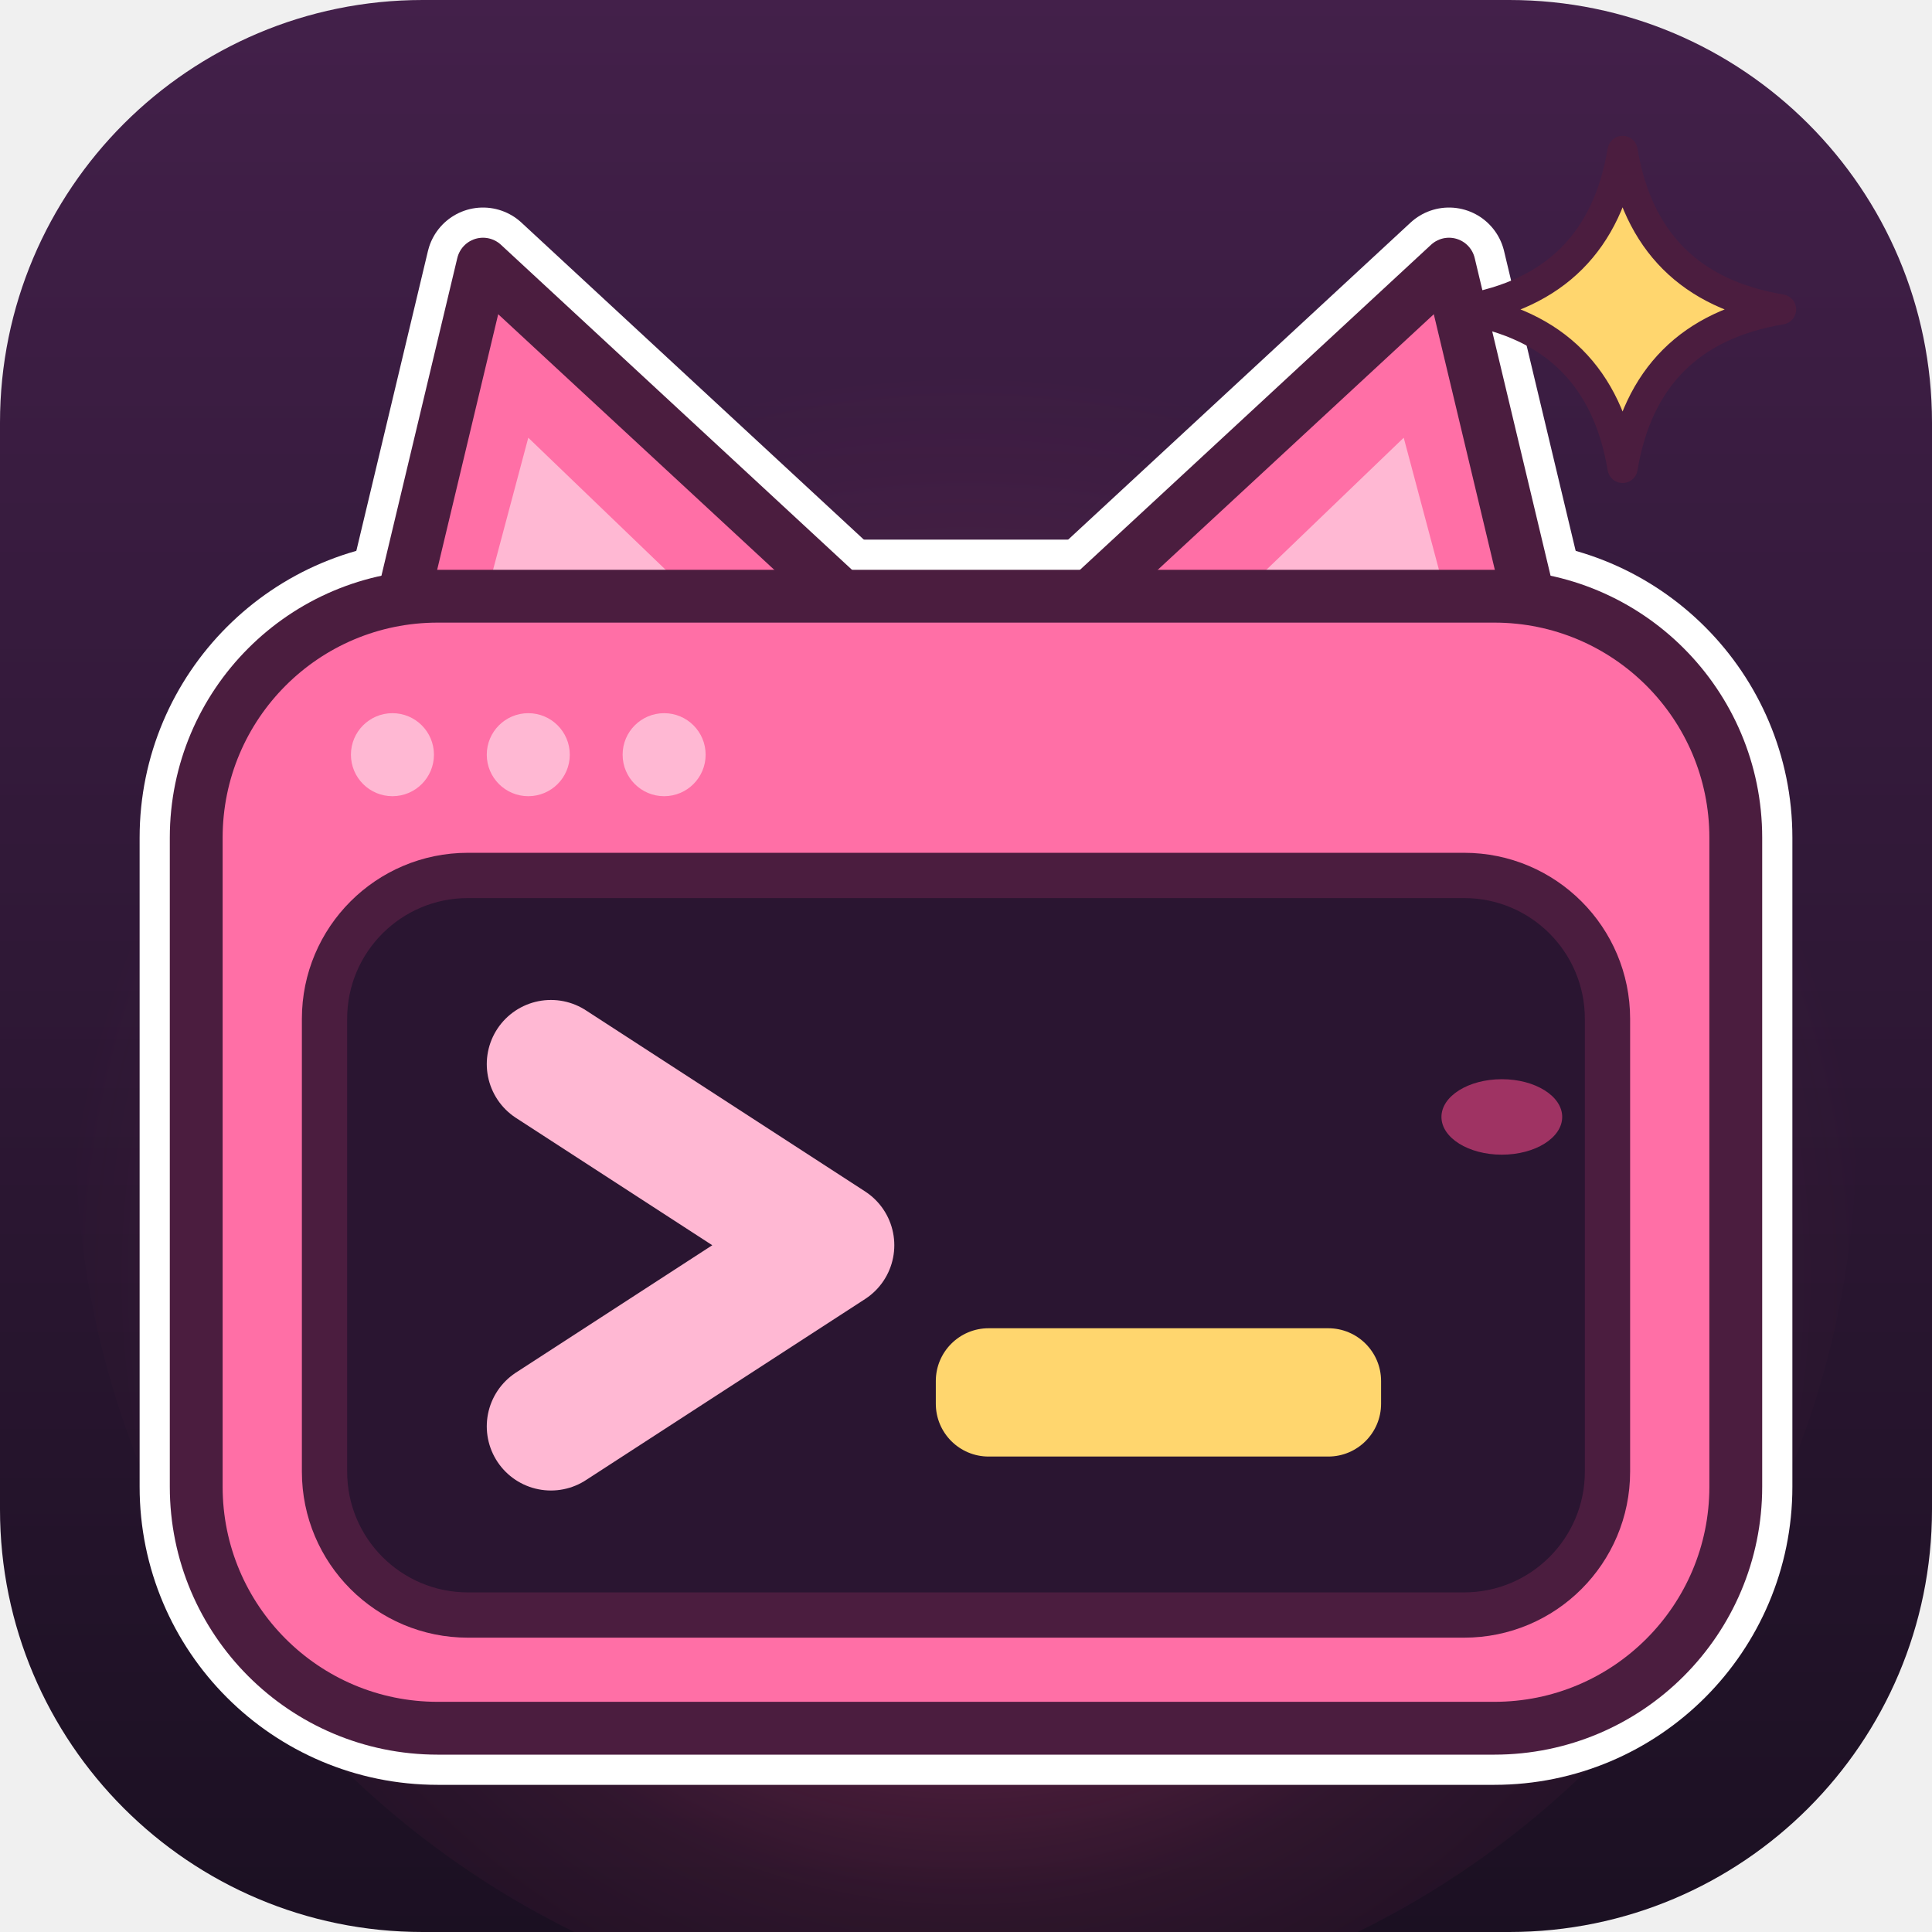
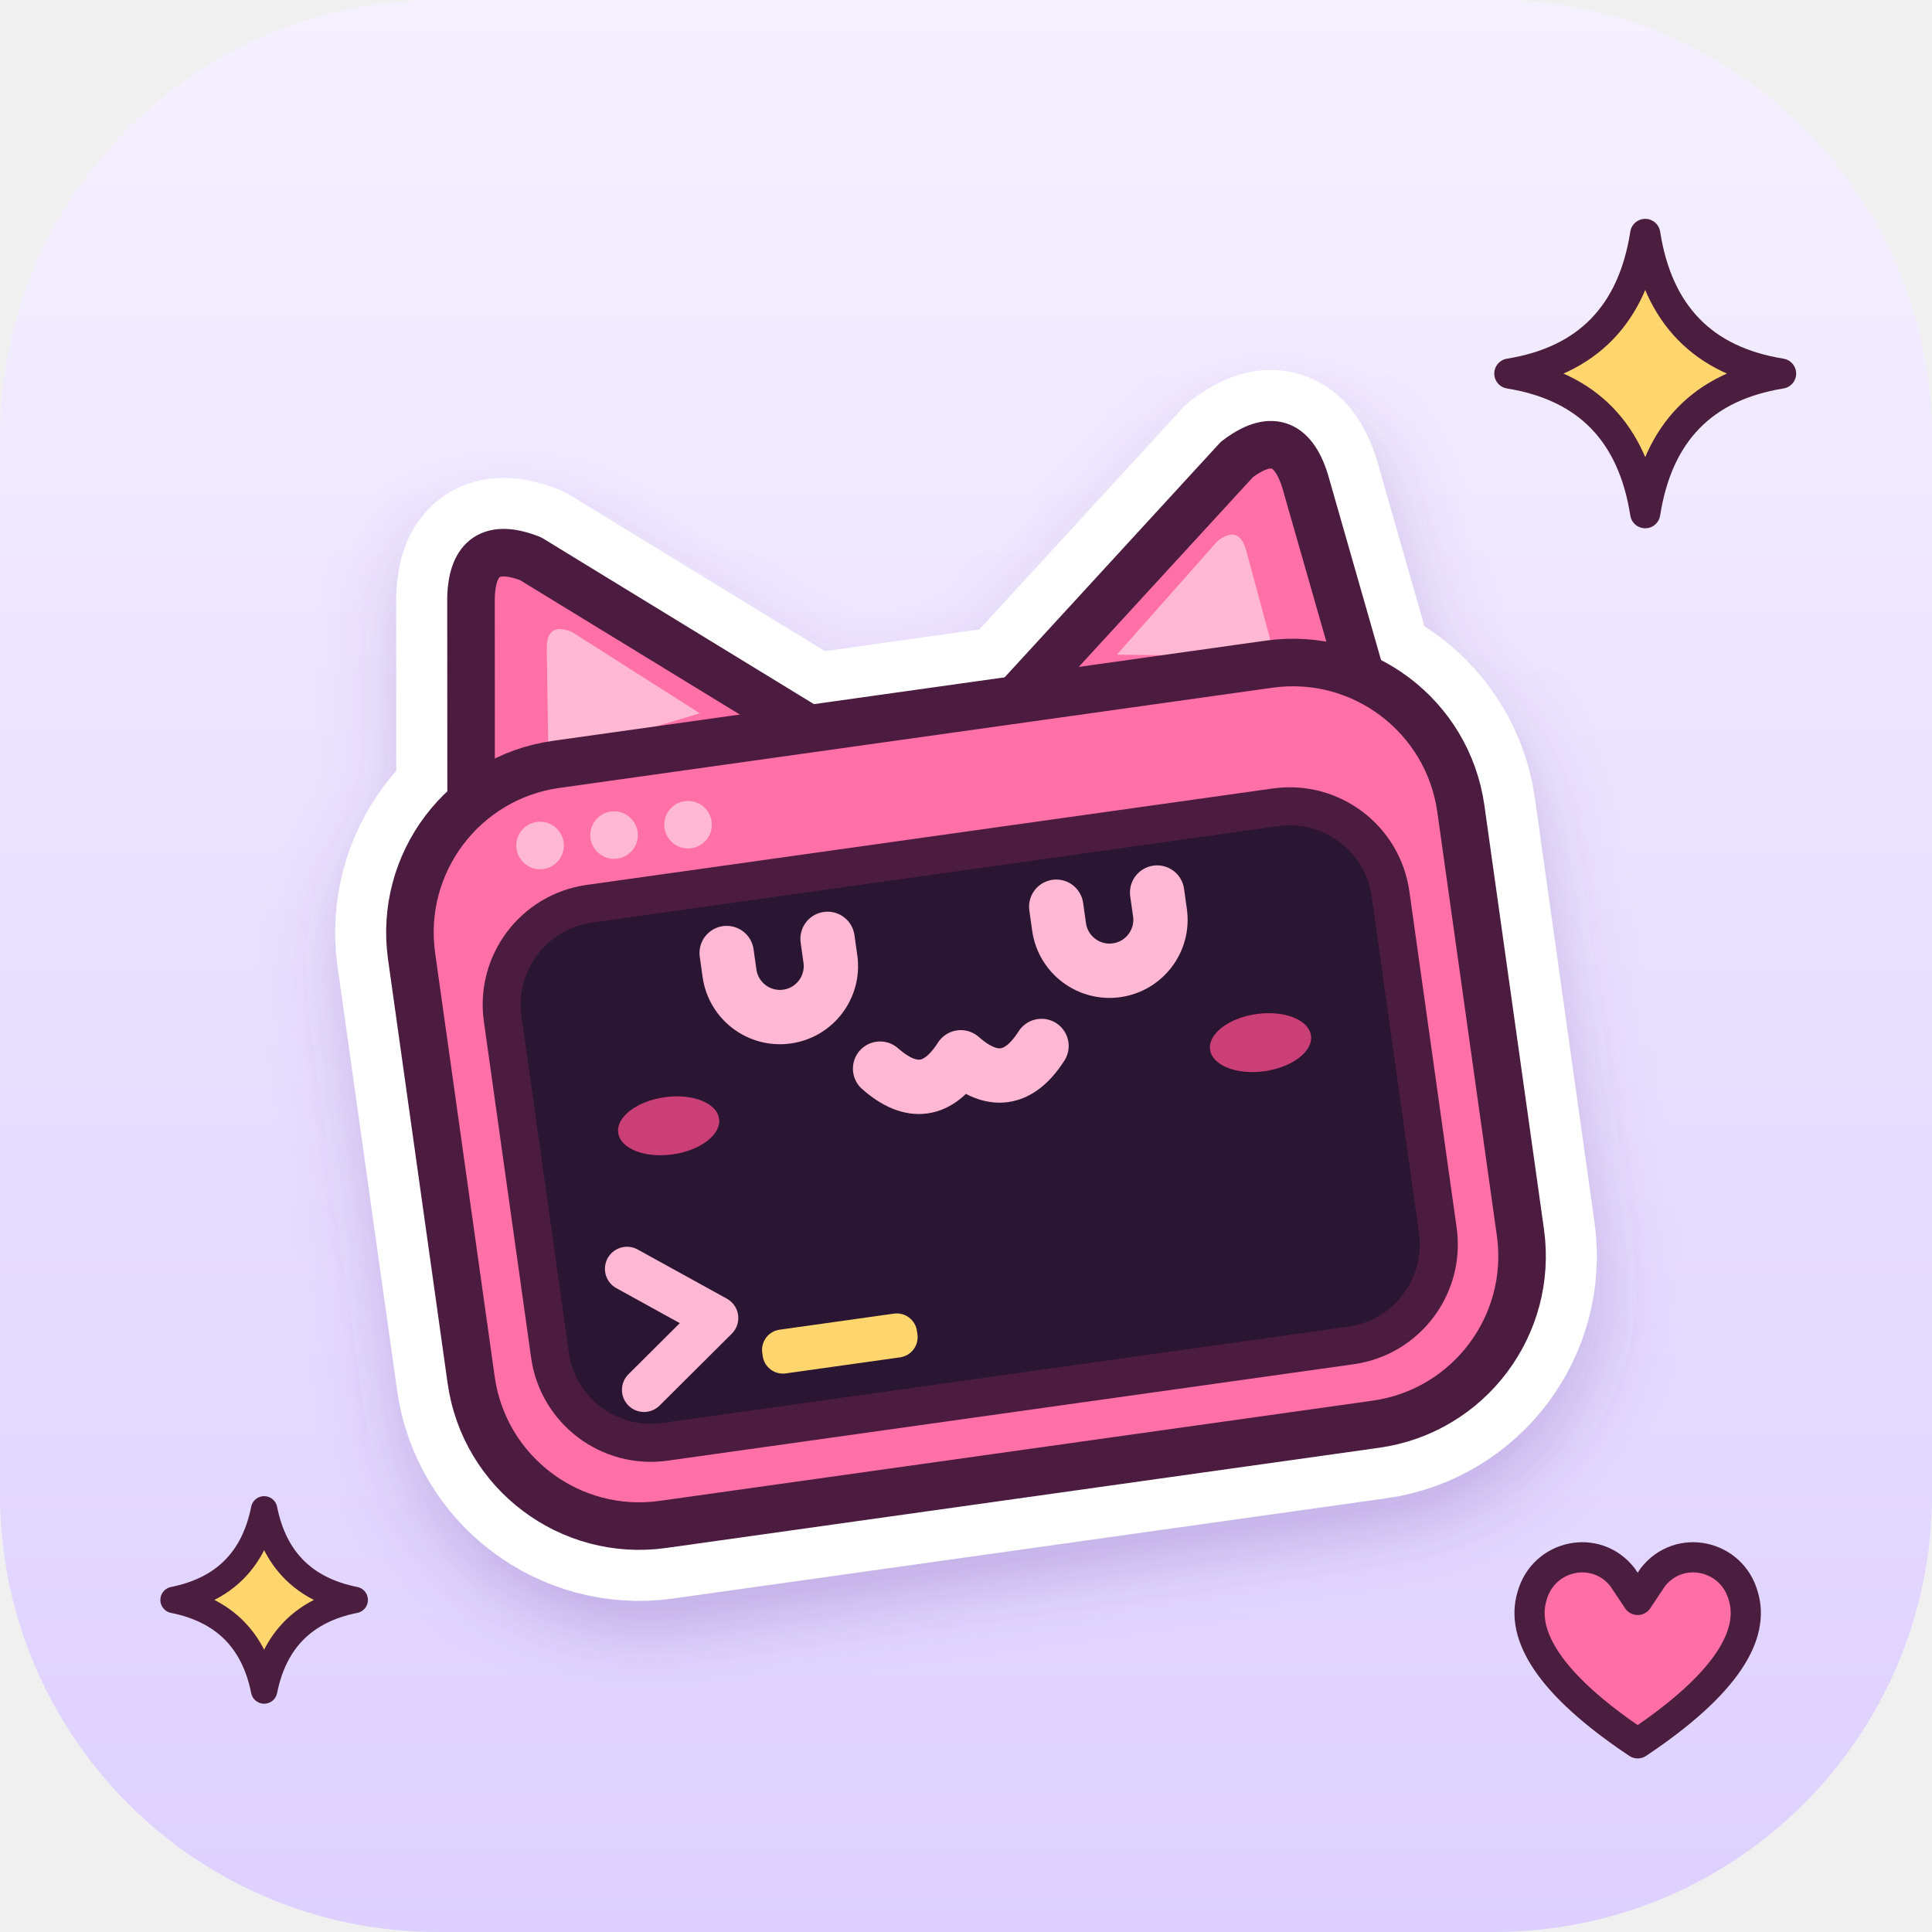
- <svg xmlns="http://www.w3.org/2000/svg" viewBox="0 0 512 512" width="512" height="512" role="img" aria-label="UwUSSH app icon: a terminal window with cat ears and a glowing prompt">
+ <svg xmlns="http://www.w3.org/2000/svg" viewBox="0 0 512 512" width="512" height="512" role="img" aria-label="UwUSSH app icon: Nyu as a terminal window with cat ears, on a lavender tile">
  <defs>
-     <linearGradient id="tile" x1="0" y1="0" x2="0" y2="1">
-       <stop offset="0" stop-color="#43204A" />
-       <stop offset="1" stop-color="#1B1022" />
+     <linearGradient id="uwu-bg" x1="0" y1="0" x2="0" y2="1">
+       <stop offset="0" stop-color="#F6F1FF" />
+       <stop offset="1" stop-color="#DDD0FF" />
    </linearGradient>
-     <radialGradient id="glow" cx="0.5" cy="0.58" r="0.5">
-       <stop offset="0" stop-color="#FF4D8D" stop-opacity="0.55" />
-       <stop offset="0.7" stop-color="#FF4D8D" stop-opacity="0.08" />
-       <stop offset="1" stop-color="#FF4D8D" stop-opacity="0" />
-     </radialGradient>
+     <filter id="uwu-shadow" x="-20%" y="-20%" width="140%" height="150%">
+       <feDropShadow dx="0" dy="10" stdDeviation="10" flood-color="#6B3FA0" flood-opacity="0.25" />
+     </filter>
  </defs>
-   <rect width="512" height="512" rx="112" fill="url(#tile)" />
-   <circle cx="256" cy="300" r="236" fill="url(#glow)" />
-   <g stroke-linejoin="round" stroke-linecap="round">
-     <g fill="#FFFFFF" stroke="#FFFFFF" stroke-width="30">
-       <path d="M96 204 L128 70 L236 170 Z" />
-       <path d="M416 204 L384 70 L276 170 Z" />
-       <rect x="52" y="158" width="408" height="300" rx="64" />
-     </g>
-     <g fill="#FF6FA6" stroke="#4B1D3F" stroke-width="14">
-       <path d="M96 204 L128 70 L236 170 Z" />
-       <path d="M416 204 L384 70 L276 170 Z" />
-     </g>
-     <path d="M124 176 L140 116 L192 166 Z" fill="#FFB8D3" />
-     <path d="M388 176 L372 116 L320 166 Z" fill="#FFB8D3" />
-     <rect x="52" y="158" width="408" height="300" rx="64" fill="#FF6FA6" stroke="#4B1D3F" stroke-width="14" />
-     <g fill="#FFB8D3">
-       <circle cx="104" cy="200" r="11" />
-       <circle cx="140" cy="200" r="11" />
-       <circle cx="176" cy="200" r="11" />
-     </g>
-     <rect x="86" y="232" width="340" height="196" rx="38" fill="#2A1531" stroke="#4B1D3F" stroke-width="12" />
-     <path d="M146 282 L220 330 L146 378" fill="none" stroke="#FFB8D3" stroke-width="34" />
-     <rect x="248" y="352" width="118" height="34" rx="14" fill="#FFD66E" />
-     <g fill="#FF4D8D" opacity="0.55">
-       <ellipse cx="398" cy="296" rx="16" ry="10" />
+   <rect width="512" height="512" rx="116" fill="url(#uwu-bg)" />
+   <g transform="translate(256 290) rotate(-8) scale(0.9) translate(-256 -265)">
+     <g filter="url(#uwu-shadow)">
+       <g stroke-linecap="round" stroke-linejoin="round">
+         <g fill="#FFFFFF" stroke="#FFFFFF" stroke-width="44">
+           <path d="M118 200 L132 100 Q135 82 151 91 L230 156 Z" />
+           <path d="M394 200 L380 100 Q377 82 361 91 L282 156 Z" />
+           <rect x="100" y="152" width="312" height="226" rx="50" />
+         </g>
+         <g fill="#FF6FA6" stroke="#4B1D3F" stroke-width="14">
+           <path d="M118 200 L132 100 Q135 82 151 91 L230 156 Z" />
+           <path d="M394 200 L380 100 Q377 82 361 91 L282 156 Z" />
+         </g>
+         <g fill="#FFB8D3">
+           <path d="M148 150 L152 118 Q153 110 160 114 L194 143 Z" />
+           <path d="M364 150 L360 118 Q359 110 352 114 L318 143 Z" />
+         </g>
+         <rect x="100" y="152" width="312" height="226" rx="50" fill="#FF6FA6" stroke="#4B1D3F" stroke-width="14" />
+         <g fill="#FFB8D3">
+           <circle cx="142" cy="175" r="7" />
+           <circle cx="164" cy="175" r="7" />
+           <circle cx="186" cy="175" r="7" />
+         </g>
+         <rect x="124" y="194" width="264" height="160" rx="30" fill="#2A1531" stroke="#4B1D3F" stroke-width="11.2" />
+         <g fill="none" stroke="#FFB8D3" stroke-width="16">
+           <path d="M192 214 v6 a15 15 0 0 0 30 0 v-6" />
+           <path d="M290 214 v6 a15 15 0 0 0 30 0 v-6" />
+           <path d="M232 254 q12 14 24 0 q12 14 24 0" />
+           <path d="M150 302 L174 320 L150 338" stroke-width="13" />
+         </g>
+         <rect x="186" y="326" width="46" height="13" rx="6" fill="#FFD66E" />
+         <g fill="#FF4D8D" opacity="0.75">
+           <ellipse cx="168" cy="262" rx="15" ry="8.5" />
+           <ellipse cx="344" cy="262" rx="15" ry="8.5" />
+         </g>
+       </g>
    </g>
  </g>
-   <path d="M430 40 Q436 76 472 82 Q436 88 430 124 Q424 88 388 82 Q424 76 430 40Z" fill="#FFD66E" stroke="#4B1D3F" stroke-width="8" stroke-linejoin="round" />
+   <g stroke="#4B1D3F" stroke-linejoin="round">
+     <path d="M436 62 Q441 94 472 99 Q441 104 436 136 Q431 104 400 99 Q431 94 436 62Z" fill="#FFD66E" stroke-width="8" />
+     <path d="M434 462 C410 446 403 433 406 423 C409 412 423 409 430 418 L434 424 L438 418 C445 409 459 412 462 423 C465 433 458 446 434 462Z" fill="#FF6FA6" stroke-width="8" />
+     <path d="M70 400 Q74 420 94 424 Q74 428 70 448 Q66 428 46 424 Q66 420 70 400Z" fill="#FFD66E" stroke-width="7" />
+   </g>
</svg>
